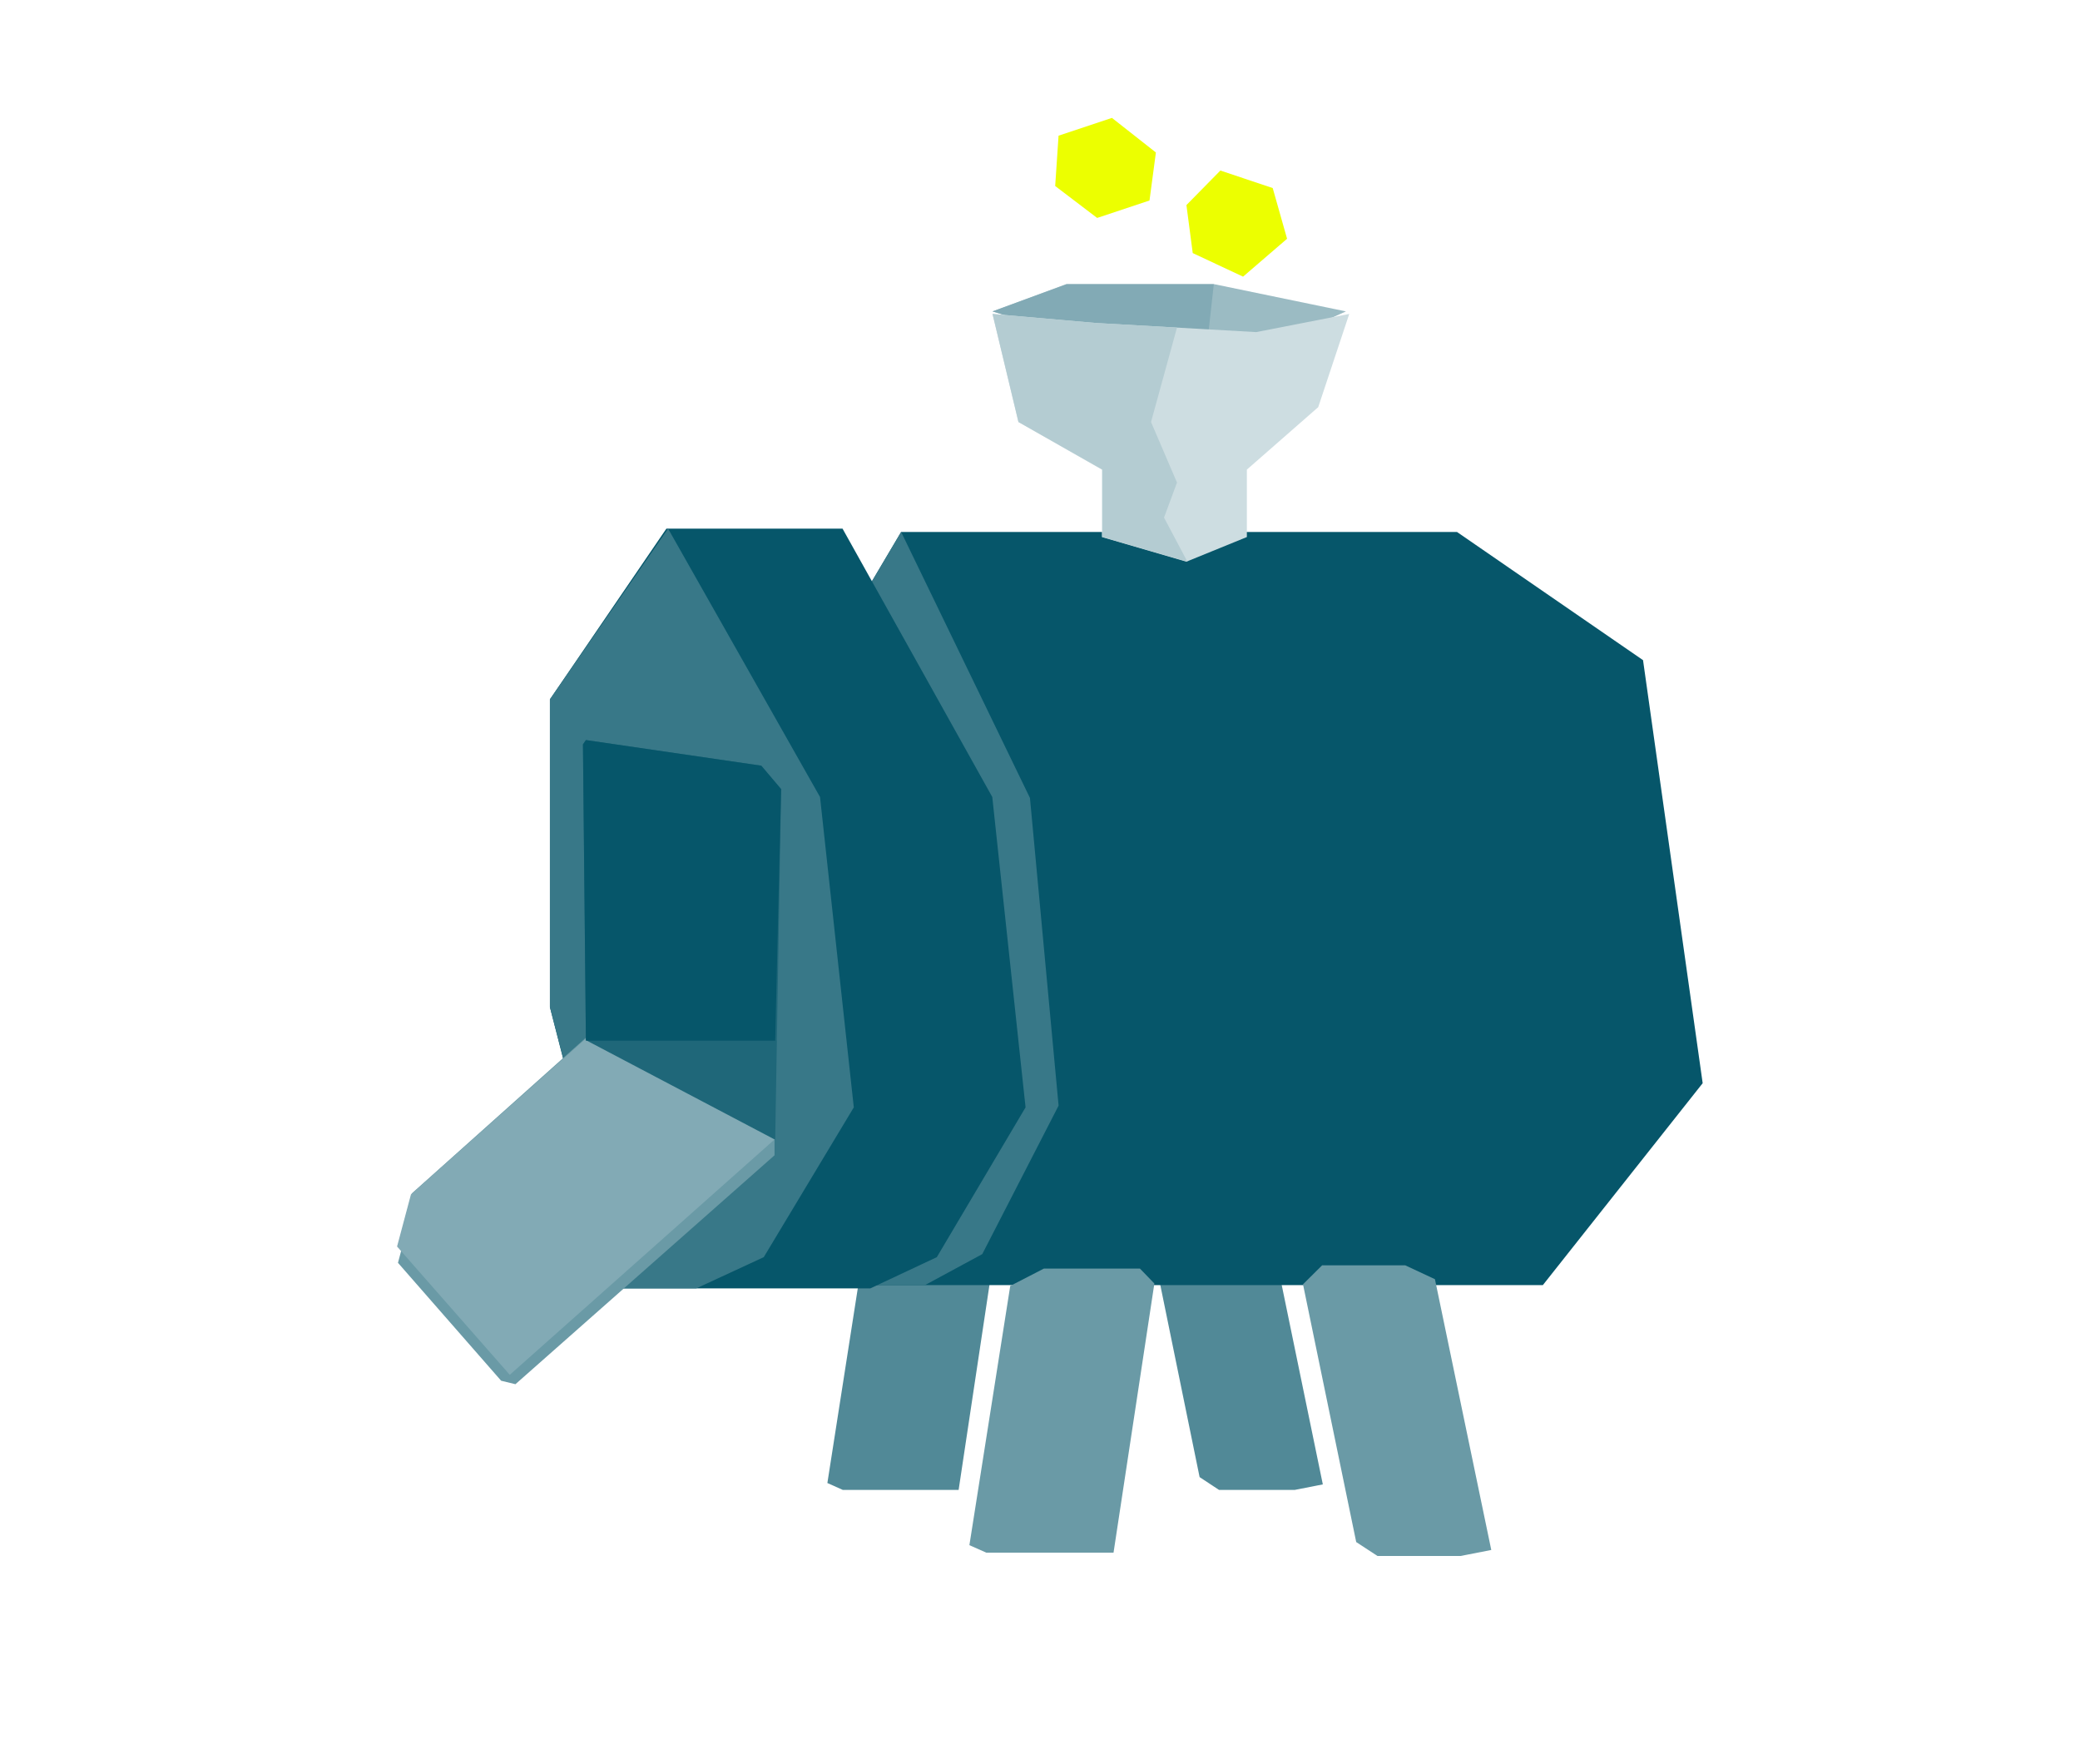
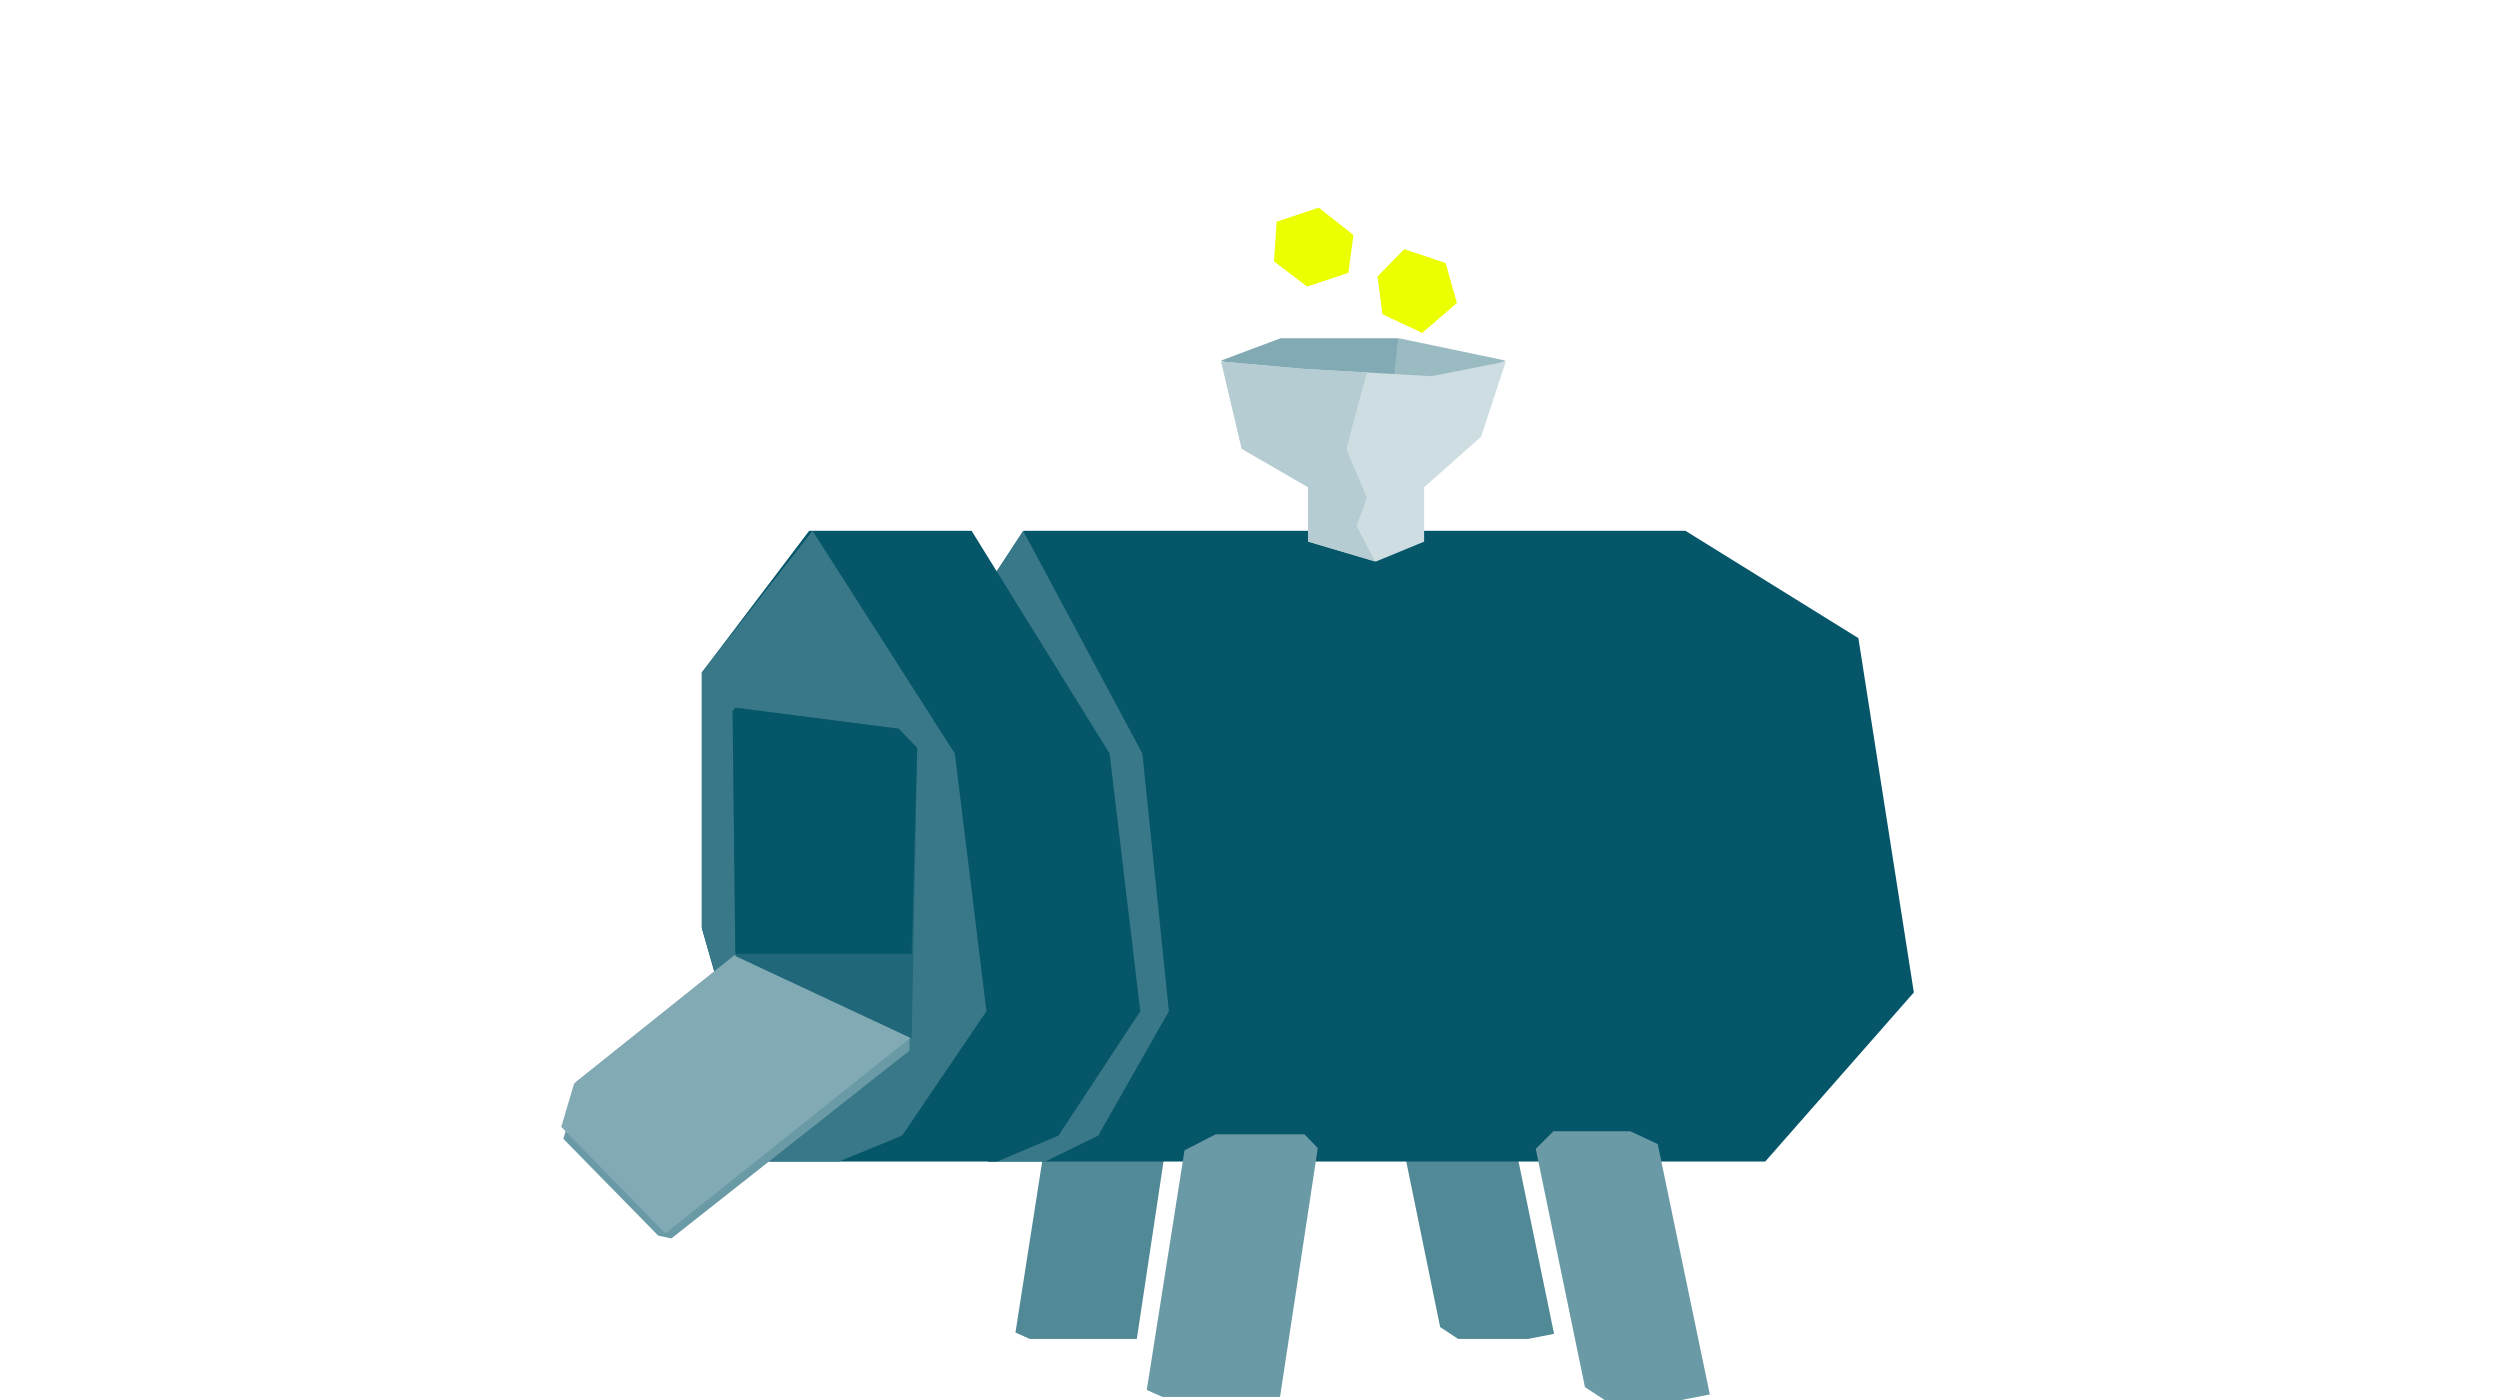
- <svg xmlns="http://www.w3.org/2000/svg" width="250" height="212" viewBox="0 0 250 212" fill="none">
-   <path d="M138.349 149.006L140.449 146.903H149.55L152.817 148.444L158.993 178.396L155.617 179.06H146.516L144.183 177.52L138.349 149.006Z" fill="#518997" />
-   <path d="M103.914 149.61L99.444 178.231L101.3 179.06H115.22L119.69 149.345L118.113 147.697H107.595L103.914 149.61Z" fill="#518997" />
-   <path d="M103.723 154.446L96.268 120.936V84.268L108.31 63.931H175.116L197.48 79.338L204.648 130.18L185.438 154.446H170.528H111.177H103.723Z" fill="#06566A" />
-   <path d="M156.611 154.349L158.913 152.064H168.889L172.47 153.738L179.24 186.279L175.54 187H165.564L163.006 185.326L156.611 154.349Z" fill="#6A9AA6" />
-   <path d="M103.723 154.446L96.268 120.936V84.268L108.31 63.931L123.793 95.9L127.234 132.877L118.059 150.723L111.177 154.446H103.723Z" fill="#387888" />
-   <path d="M66.096 121.039L74.761 154.843H83.427H95.934H104.6L112.599 151.087L123.264 133.084L119.264 95.784L101.267 63.534H80.094L66.096 84.05V121.039Z" fill="#06566A" />
-   <path d="M74.889 154.843L66.096 121.039V84.05L80.3 63.534L98.561 95.784L102.62 133.084L91.798 151.087L83.681 154.843H74.889Z" fill="#387888" />
-   <path d="M128.13 34.156L119.293 37.425L134.487 42.096L154.486 40.695L161.772 37.425L145.959 34.156H128.13Z" fill="#9BBBC3" />
-   <path d="M128.212 34.156L119.293 37.425L134.627 42.096H141.981L145.11 41.162L145.892 34.156H128.212Z" fill="#82AAB5" />
-   <path d="M132.439 56.439V64.542L142.595 67.504L149.864 64.542V56.439L158.441 48.931L162.169 37.729L150.984 39.912L131.721 38.82L119.293 37.729L122.4 50.718L132.439 56.439Z" fill="#CDDDE1" />
-   <path d="M132.507 56.439V64.542L142.716 67.504L139.906 62.204L141.467 57.995L138.344 50.718L141.467 39.366L131.786 38.82L119.293 37.729L122.417 50.718L132.507 56.439Z" fill="#B4CCD2" />
-   <path d="M49.495 143.43L47.834 149.682L48.259 150.168L47.834 151.766L60.234 165.939L61.951 166.356L93.092 138.844V136.76L70.463 124.672L49.495 143.43Z" fill="#6A9AA6" />
-   <path d="M47.724 149.806L49.392 143.554L70.442 124.797L93.159 136.884L61.271 165.228L47.724 149.806Z" fill="#82AAB5" />
-   <path d="M91.501 92.018L70.422 88.942L70.066 89.461L70.422 125.006L93.173 136.978L93.885 94.83L91.501 92.018Z" fill="#1F6779" />
-   <path d="M91.501 92.023L70.422 88.942L70.066 89.462L70.422 125.069H93.173L93.885 94.84L91.501 92.023Z" fill="#06566A" />
-   <path d="M154.697 28.695L149.406 33.248L143.358 30.416L142.599 24.646L146.678 20.496L152.97 22.601L154.697 28.695Z" fill="#ECFF00" />
-   <path d="M126.825 22.356L127.231 16.305L133.646 14.169L138.93 18.326L138.161 24.095L131.867 26.191L126.825 22.356Z" fill="#ECFF00" />
-   <path d="M121.423 154.543L116.514 185.7L118.552 186.603H133.838L138.746 154.255L137.014 152.461H125.465L121.423 154.543Z" fill="#6A9AA6" />
+ <svg xmlns="http://www.w3.org/2000/svg" width="250" height="140" viewBox="0 0 250 140" fill="none">
+   <path d="M139.527 110.774L141.143 109.156H148.143L150.656 110.341L155.407 133.382L152.81 133.892H145.81L144.015 132.707L139.527 110.774Z" fill="#518997" />
+   <path d="M104.985 111.238L101.546 133.254L102.974 133.892H113.682L117.121 111.035L115.907 109.767H107.816L104.985 111.238Z" fill="#518997" />
+   <path d="M98.809 116.154L93.042 92.802V67.249L102.358 53.077H168.538L185.839 63.813L191.385 99.244L176.523 116.154H164.989H104.576H98.809Z" fill="#06566A" />
+   <path d="M153.575 114.884L155.346 113.126H163.019L165.774 114.414L170.982 139.445L168.135 140H160.461L158.494 138.713L153.575 114.884Z" fill="#6A9AA6" />
+   <path d="M98.782 116.154L93.042 92.802V67.249L102.315 53.077L114.238 75.355L116.888 101.123L109.822 113.559L104.523 116.154H98.782Z" fill="#387888" />
+   <path d="M70.183 92.802L76.829 116.154H83.475H93.068H99.714L105.849 113.559L114.029 101.123L110.961 75.355L97.158 53.077H80.919L70.183 67.249V92.802Z" fill="#06566A" />
+   <path d="M77.034 116.154L70.183 92.802V67.249L81.251 53.077L95.482 75.355L98.644 101.123L90.211 113.559L83.886 116.154H77.034Z" fill="#387888" />
+   <path d="M128.039 33.846L122.119 36.063L132.298 39.231L145.698 38.281L150.58 36.063L139.985 33.846H128.039Z" fill="#9BBBC3" />
+   <path d="M128.051 33.846L122.119 36.063L132.318 39.231H137.209L139.291 38.597L139.811 33.846H128.051Z" fill="#82AAB5" />
+   <path d="M130.845 48.721V54.164L137.587 56.154L142.412 54.164V48.721L148.105 43.678L150.58 36.154L143.155 37.62L130.368 36.887L122.119 36.154L124.181 44.879L130.845 48.721Z" fill="#CDDDE1" />
+   <path d="M130.797 48.721V54.164L137.503 56.154L135.657 52.594L136.683 49.767L134.631 44.879L136.683 37.253L130.324 36.887L122.119 36.154L124.17 44.879L130.797 48.721Z" fill="#B4CCD2" />
+   <path d="M57.607 108.192L56.336 112.461L56.661 112.793L56.336 113.885L65.821 123.562L67.134 123.846L90.952 105.061V103.638L73.644 95.385L57.607 108.192Z" fill="#6A9AA6" />
+   <path d="M56.125 112.687L57.407 108.367L73.599 95.406L91.074 103.758L66.545 123.343L56.125 112.687Z" fill="#82AAB5" />
+   <path d="M89.874 72.888L73.536 70.769L73.26 71.127L73.536 95.602L91.169 103.846L91.721 74.824L89.874 72.888Z" fill="#1F6779" />
+   <path d="M89.874 72.869L73.536 70.769L73.26 71.124L73.536 95.385H91.169L91.721 74.788L89.874 72.869Z" fill="#06566A" />
+   <path d="M145.693 30.301L142.221 33.289L138.251 31.431L137.753 27.644L140.431 24.92L144.56 26.302L145.693 30.301Z" fill="#ECFF00" />
+   <path d="M127.4 26.141L127.667 22.169L131.877 20.767L135.345 23.496L134.841 27.282L130.709 28.657L127.4 26.141Z" fill="#ECFF00" />
+   <path d="M118.453 115.033L114.677 139L116.245 139.695H128.003L131.779 114.812L130.446 113.432H121.562L118.453 115.033Z" fill="#6A9AA6" />
</svg>
